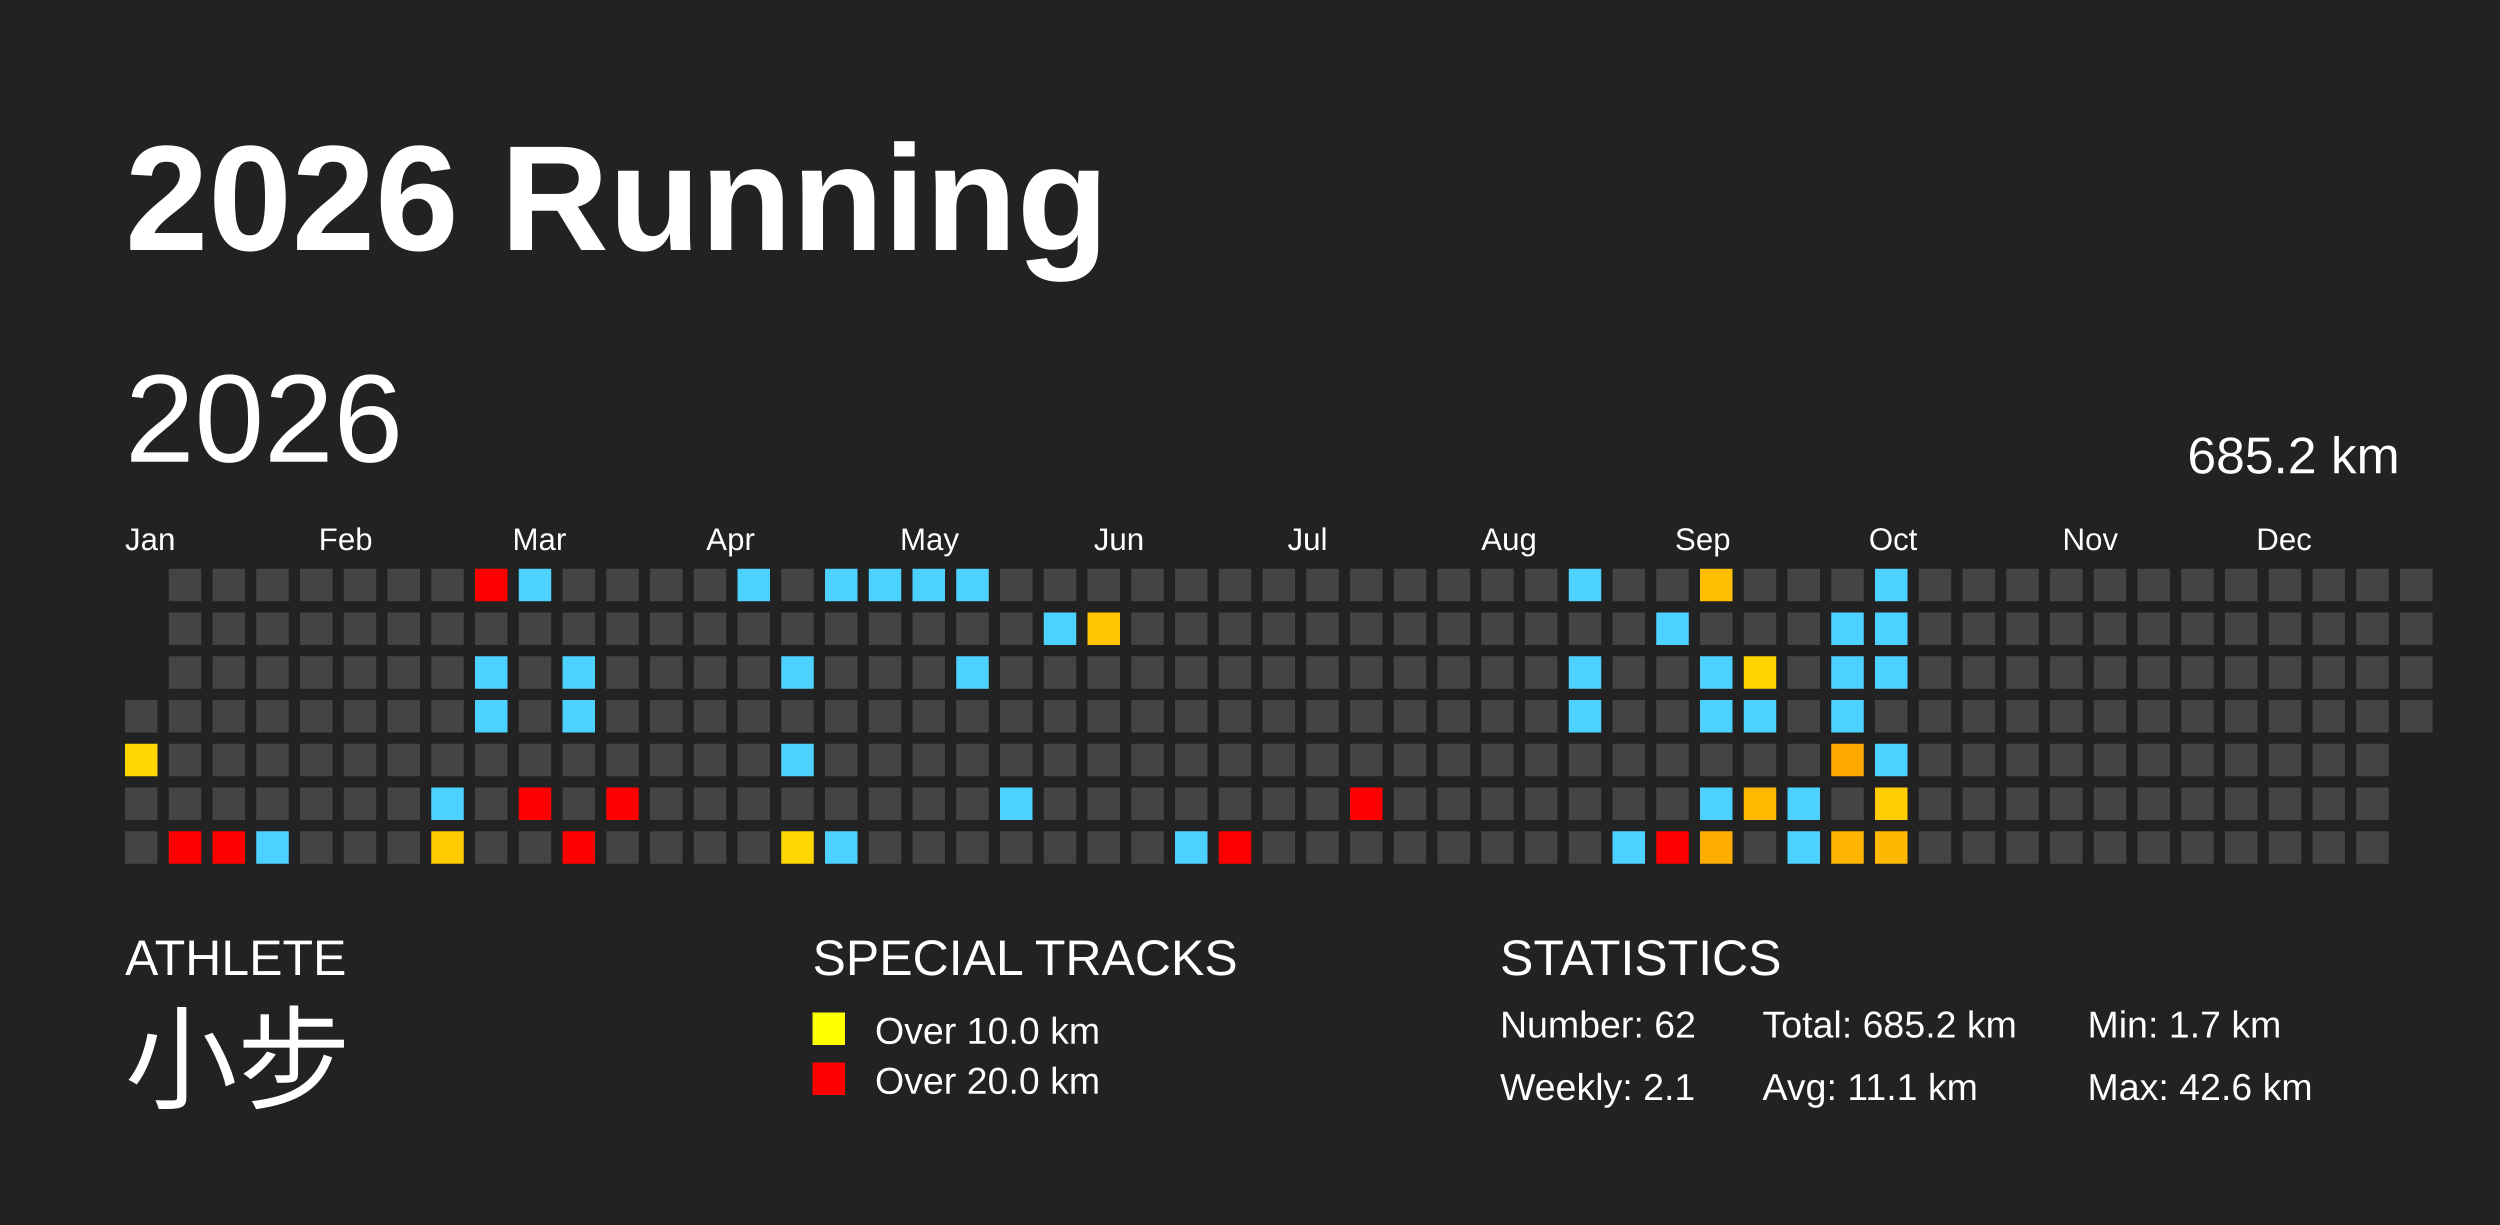
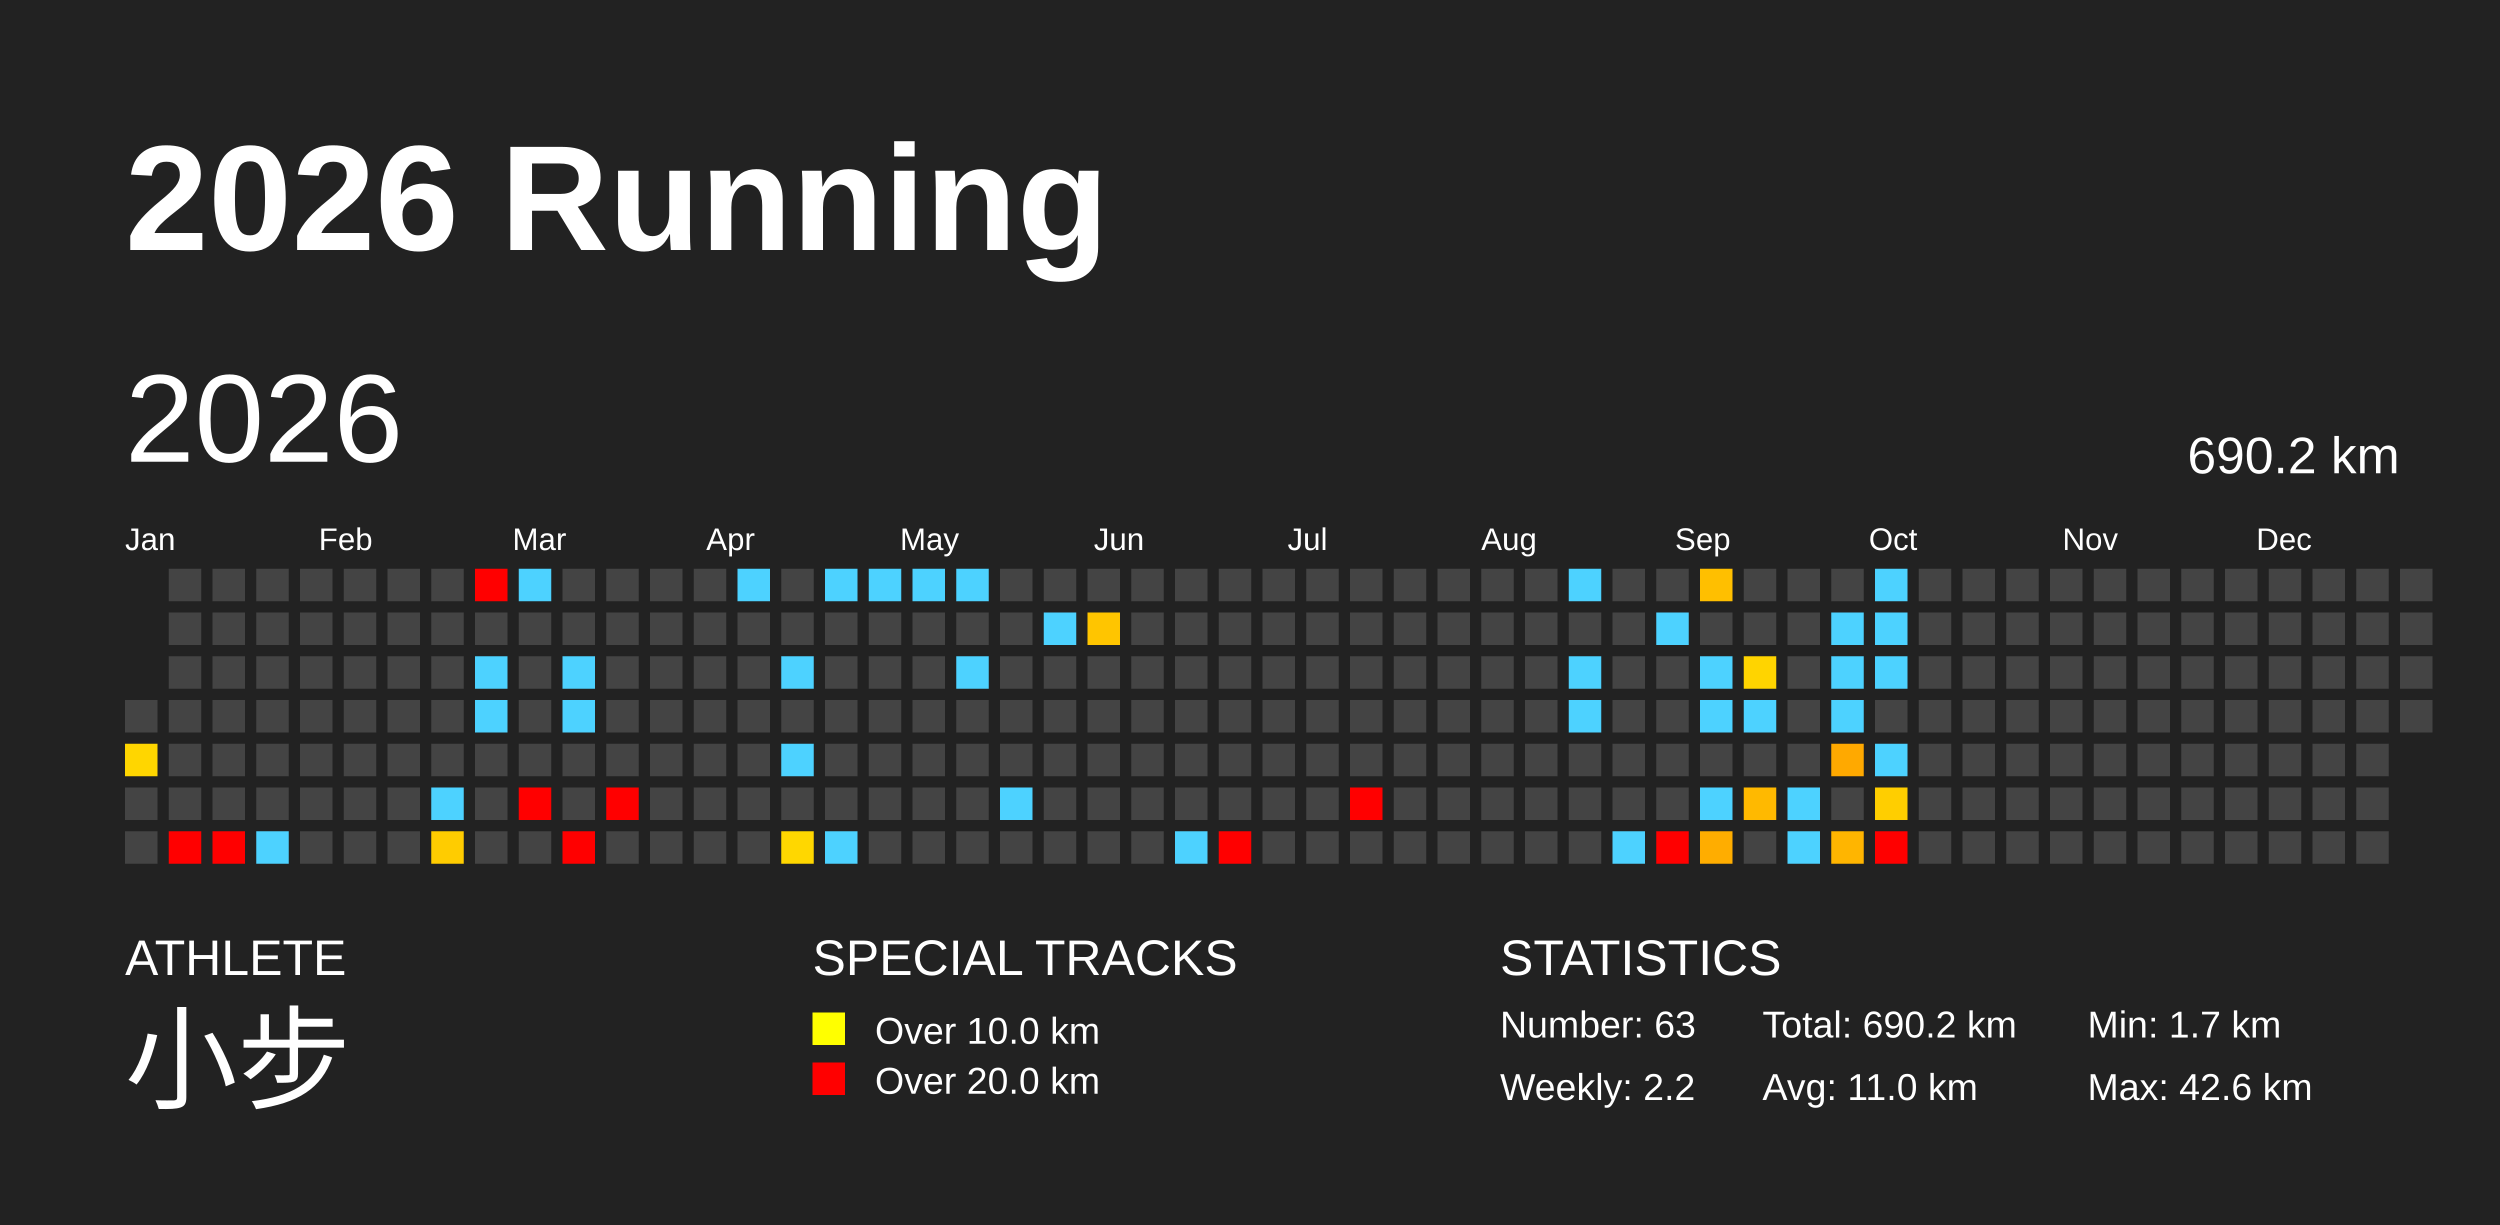
<svg xmlns="http://www.w3.org/2000/svg" baseProfile="full" height="98mm" version="1.1" viewBox="0,0,200,98" width="200mm">
  <defs />
  <rect fill="#222222" height="98" width="200" x="0" y="0" />
  <text fill="#FFFFFF" style="font-size:12px; font-family:Arial; font-weight:bold;" x="10" y="20">2026 Running</text>
  <text fill="#FFFFFF" style="font-size:4px; font-family:Arial" x="10" y="78">ATHLETE</text>
  <text fill="#FFFFFF" style="font-size:9px; font-family:Arial" x="10" y="88">小步</text>
  <text fill="#FFFFFF" style="font-size:4px; font-family:Arial" x="65" y="78">SPECIAL TRACKS</text>
  <rect fill="yellow" height="2.6" width="2.6" x="65" y="81" />
  <text fill="#FFFFFF" style="font-size:3px; font-family:Arial" x="70" y="83.5">Over 10.0 km</text>
  <rect fill="red" height="2.6" width="2.6" x="65" y="85" />
  <text fill="#FFFFFF" style="font-size:3px; font-family:Arial" x="70" y="87.5">Over 20.0 km</text>
  <text fill="#FFFFFF" style="font-size:4px; font-family:Arial" x="120" y="78">STATISTICS</text>
-   <text fill="#FFFFFF" style="font-size:3px; font-family:Arial" x="120" y="83">Number: 62</text>
-   <text fill="#FFFFFF" style="font-size:3px; font-family:Arial" x="120" y="88">Weekly: 2.1</text>
-   <text fill="#FFFFFF" style="font-size:3px; font-family:Arial" x="141" y="83">Total: 685.2 km</text>
-   <text fill="#FFFFFF" style="font-size:3px; font-family:Arial" x="141" y="88">Avg: 11.1 km</text>
+   <text fill="#FFFFFF" style="font-size:3px; font-family:Arial" x="120" y="83">Number: 63</text>
+   <text fill="#FFFFFF" style="font-size:3px; font-family:Arial" x="120" y="88">Weekly: 2.2</text>
+   <text fill="#FFFFFF" style="font-size:3px; font-family:Arial" x="141" y="83">Total: 690.2 km</text>
+   <text fill="#FFFFFF" style="font-size:3px; font-family:Arial" x="141" y="88">Avg: 11.0 km</text>
  <text fill="#FFFFFF" style="font-size:3px; font-family:Arial" x="167" y="83">Min: 1.7 km</text>
  <text fill="#FFFFFF" style="font-size:3px; font-family:Arial" x="167" y="88">Max: 42.6 km</text>
  <text dominant-baseline="hanging" fill="#FFFFFF" style="font-size:10.0px; font-family:Arial;" x="10" y="30">2026</text>
-   <text dominant-baseline="hanging" fill="#FFFFFF" style="font-size:4.125px; font-family:Arial;" x="175" y="35">685.2 km</text>
+   <text dominant-baseline="hanging" fill="#FFFFFF" style="font-size:4.125px; font-family:Arial;" x="175" y="35">690.2 km</text>
  <text fill="#FFFFFF" style="font-size:2.5px; font-family:Arial" x="10.0" y="44">Jan</text>
  <text fill="#FFFFFF" style="font-size:2.5px; font-family:Arial" x="25.5" y="44">Feb</text>
  <text fill="#FFFFFF" style="font-size:2.5px; font-family:Arial" x="41.0" y="44">Mar</text>
  <text fill="#FFFFFF" style="font-size:2.5px; font-family:Arial" x="56.5" y="44">Apr</text>
  <text fill="#FFFFFF" style="font-size:2.5px; font-family:Arial" x="72.0" y="44">May</text>
  <text fill="#FFFFFF" style="font-size:2.5px; font-family:Arial" x="87.5" y="44">Jun</text>
  <text fill="#FFFFFF" style="font-size:2.5px; font-family:Arial" x="103.0" y="44">Jul</text>
  <text fill="#FFFFFF" style="font-size:2.5px; font-family:Arial" x="118.5" y="44">Aug</text>
  <text fill="#FFFFFF" style="font-size:2.5px; font-family:Arial" x="134.0" y="44">Sep</text>
  <text fill="#FFFFFF" style="font-size:2.5px; font-family:Arial" x="149.5" y="44">Oct</text>
  <text fill="#FFFFFF" style="font-size:2.5px; font-family:Arial" x="165.0" y="44">Nov</text>
  <text fill="#FFFFFF" style="font-size:2.5px; font-family:Arial" x="180.5" y="44">Dec</text>
  <rect fill="#444444" height="2.6" width="2.6" x="10.0" y="56.0" />
  <rect fill="#ffd600" height="2.6" width="2.6" x="10.0" y="59.5" />
  <rect fill="#444444" height="2.6" width="2.6" x="10.0" y="63.0" />
  <rect fill="#444444" height="2.6" width="2.6" x="10.0" y="66.5" />
  <rect fill="#444444" height="2.6" width="2.6" x="13.5" y="45.5" />
  <rect fill="#444444" height="2.6" width="2.6" x="13.5" y="49.0" />
  <rect fill="#444444" height="2.6" width="2.6" x="13.5" y="52.5" />
  <rect fill="#444444" height="2.6" width="2.6" x="13.5" y="56.0" />
  <rect fill="#444444" height="2.6" width="2.6" x="13.5" y="59.5" />
  <rect fill="#444444" height="2.6" width="2.6" x="13.5" y="63.0" />
  <rect fill="red" height="2.6" width="2.6" x="13.5" y="66.5" />
  <rect fill="#444444" height="2.6" width="2.6" x="17.0" y="45.5" />
  <rect fill="#444444" height="2.6" width="2.6" x="17.0" y="49.0" />
  <rect fill="#444444" height="2.6" width="2.6" x="17.0" y="52.5" />
  <rect fill="#444444" height="2.6" width="2.6" x="17.0" y="56.0" />
  <rect fill="#444444" height="2.6" width="2.6" x="17.0" y="59.5" />
  <rect fill="#444444" height="2.6" width="2.6" x="17.0" y="63.0" />
  <rect fill="red" height="2.6" width="2.6" x="17.0" y="66.5" />
  <rect fill="#444444" height="2.6" width="2.6" x="20.5" y="45.5" />
  <rect fill="#444444" height="2.6" width="2.6" x="20.5" y="49.0" />
  <rect fill="#444444" height="2.6" width="2.6" x="20.5" y="52.5" />
  <rect fill="#444444" height="2.6" width="2.6" x="20.5" y="56.0" />
  <rect fill="#444444" height="2.6" width="2.6" x="20.5" y="59.5" />
  <rect fill="#444444" height="2.6" width="2.6" x="20.5" y="63.0" />
  <rect fill="#4dd2ff" height="2.6" width="2.6" x="20.5" y="66.5" />
  <rect fill="#444444" height="2.6" width="2.6" x="24.0" y="45.5" />
  <rect fill="#444444" height="2.6" width="2.6" x="24.0" y="49.0" />
  <rect fill="#444444" height="2.6" width="2.6" x="24.0" y="52.5" />
  <rect fill="#444444" height="2.6" width="2.6" x="24.0" y="56.0" />
  <rect fill="#444444" height="2.6" width="2.6" x="24.0" y="59.5" />
  <rect fill="#444444" height="2.6" width="2.6" x="24.0" y="63.0" />
  <rect fill="#444444" height="2.6" width="2.6" x="24.0" y="66.5" />
  <rect fill="#444444" height="2.6" width="2.6" x="27.5" y="45.5" />
  <rect fill="#444444" height="2.6" width="2.6" x="27.5" y="49.0" />
  <rect fill="#444444" height="2.6" width="2.6" x="27.5" y="52.5" />
  <rect fill="#444444" height="2.6" width="2.6" x="27.5" y="56.0" />
  <rect fill="#444444" height="2.6" width="2.6" x="27.5" y="59.5" />
  <rect fill="#444444" height="2.6" width="2.6" x="27.5" y="63.0" />
  <rect fill="#444444" height="2.6" width="2.6" x="27.5" y="66.5" />
  <rect fill="#444444" height="2.6" width="2.6" x="31.0" y="45.5" />
  <rect fill="#444444" height="2.6" width="2.6" x="31.0" y="49.0" />
  <rect fill="#444444" height="2.6" width="2.6" x="31.0" y="52.5" />
  <rect fill="#444444" height="2.6" width="2.6" x="31.0" y="56.0" />
  <rect fill="#444444" height="2.6" width="2.6" x="31.0" y="59.5" />
  <rect fill="#444444" height="2.6" width="2.6" x="31.0" y="63.0" />
  <rect fill="#444444" height="2.6" width="2.6" x="31.0" y="66.5" />
  <rect fill="#444444" height="2.6" width="2.6" x="34.5" y="45.5" />
  <rect fill="#444444" height="2.6" width="2.6" x="34.5" y="49.0" />
  <rect fill="#444444" height="2.6" width="2.6" x="34.5" y="52.5" />
  <rect fill="#444444" height="2.6" width="2.6" x="34.5" y="56.0" />
  <rect fill="#444444" height="2.6" width="2.6" x="34.5" y="59.5" />
  <rect fill="#4dd2ff" height="2.6" width="2.6" x="34.5" y="63.0" />
  <rect fill="#ffcc00" height="2.6" width="2.6" x="34.5" y="66.5" />
  <rect fill="red" height="2.6" width="2.6" x="38.0" y="45.5" />
  <rect fill="#444444" height="2.6" width="2.6" x="38.0" y="49.0" />
  <rect fill="#4dd2ff" height="2.6" width="2.6" x="38.0" y="52.5" />
  <rect fill="#4dd2ff" height="2.6" width="2.6" x="38.0" y="56.0" />
  <rect fill="#444444" height="2.6" width="2.6" x="38.0" y="59.5" />
  <rect fill="#444444" height="2.6" width="2.6" x="38.0" y="63.0" />
  <rect fill="#444444" height="2.6" width="2.6" x="38.0" y="66.5" />
  <rect fill="#4dd2ff" height="2.6" width="2.6" x="41.5" y="45.5" />
  <rect fill="#444444" height="2.6" width="2.6" x="41.5" y="49.0" />
  <rect fill="#444444" height="2.6" width="2.6" x="41.5" y="52.5" />
  <rect fill="#444444" height="2.6" width="2.6" x="41.5" y="56.0" />
  <rect fill="#444444" height="2.6" width="2.6" x="41.5" y="59.5" />
  <rect fill="red" height="2.6" width="2.6" x="41.5" y="63.0" />
  <rect fill="#444444" height="2.6" width="2.6" x="41.5" y="66.5" />
  <rect fill="#444444" height="2.6" width="2.6" x="45.0" y="45.5" />
  <rect fill="#444444" height="2.6" width="2.6" x="45.0" y="49.0" />
  <rect fill="#4dd2ff" height="2.6" width="2.6" x="45.0" y="52.5" />
  <rect fill="#4dd2ff" height="2.6" width="2.6" x="45.0" y="56.0" />
  <rect fill="#444444" height="2.6" width="2.6" x="45.0" y="59.5" />
  <rect fill="#444444" height="2.6" width="2.6" x="45.0" y="63.0" />
  <rect fill="red" height="2.6" width="2.6" x="45.0" y="66.5" />
  <rect fill="#444444" height="2.6" width="2.6" x="48.5" y="45.5" />
  <rect fill="#444444" height="2.6" width="2.6" x="48.5" y="49.0" />
  <rect fill="#444444" height="2.6" width="2.6" x="48.5" y="52.5" />
  <rect fill="#444444" height="2.6" width="2.6" x="48.5" y="56.0" />
  <rect fill="#444444" height="2.6" width="2.6" x="48.5" y="59.5" />
  <rect fill="red" height="2.6" width="2.6" x="48.5" y="63.0" />
  <rect fill="#444444" height="2.6" width="2.6" x="48.5" y="66.5" />
  <rect fill="#444444" height="2.6" width="2.6" x="52.0" y="45.5" />
  <rect fill="#444444" height="2.6" width="2.6" x="52.0" y="49.0" />
  <rect fill="#444444" height="2.6" width="2.6" x="52.0" y="52.5" />
  <rect fill="#444444" height="2.6" width="2.6" x="52.0" y="56.0" />
  <rect fill="#444444" height="2.6" width="2.6" x="52.0" y="59.5" />
  <rect fill="#444444" height="2.6" width="2.6" x="52.0" y="63.0" />
  <rect fill="#444444" height="2.6" width="2.6" x="52.0" y="66.5" />
  <rect fill="#444444" height="2.6" width="2.6" x="55.5" y="45.5" />
  <rect fill="#444444" height="2.6" width="2.6" x="55.5" y="49.0" />
  <rect fill="#444444" height="2.6" width="2.6" x="55.5" y="52.5" />
  <rect fill="#444444" height="2.6" width="2.6" x="55.5" y="56.0" />
  <rect fill="#444444" height="2.6" width="2.6" x="55.5" y="59.5" />
  <rect fill="#444444" height="2.6" width="2.6" x="55.5" y="63.0" />
  <rect fill="#444444" height="2.6" width="2.6" x="55.5" y="66.5" />
  <rect fill="#4dd2ff" height="2.6" width="2.6" x="59.0" y="45.5" />
  <rect fill="#444444" height="2.6" width="2.6" x="59.0" y="49.0" />
  <rect fill="#444444" height="2.6" width="2.6" x="59.0" y="52.5" />
  <rect fill="#444444" height="2.6" width="2.6" x="59.0" y="56.0" />
  <rect fill="#444444" height="2.6" width="2.6" x="59.0" y="59.5" />
  <rect fill="#444444" height="2.6" width="2.6" x="59.0" y="63.0" />
  <rect fill="#444444" height="2.6" width="2.6" x="59.0" y="66.5" />
  <rect fill="#444444" height="2.6" width="2.6" x="62.5" y="45.5" />
  <rect fill="#444444" height="2.6" width="2.6" x="62.5" y="49.0" />
  <rect fill="#4dd2ff" height="2.6" width="2.6" x="62.5" y="52.5" />
  <rect fill="#444444" height="2.6" width="2.6" x="62.5" y="56.0" />
  <rect fill="#4dd2ff" height="2.6" width="2.6" x="62.5" y="59.5" />
  <rect fill="#444444" height="2.6" width="2.6" x="62.5" y="63.0" />
  <rect fill="#ffd700" height="2.6" width="2.6" x="62.5" y="66.5" />
  <rect fill="#4dd2ff" height="2.6" width="2.6" x="66.0" y="45.5" />
  <rect fill="#444444" height="2.6" width="2.6" x="66.0" y="49.0" />
  <rect fill="#444444" height="2.6" width="2.6" x="66.0" y="52.5" />
  <rect fill="#444444" height="2.6" width="2.6" x="66.0" y="56.0" />
  <rect fill="#444444" height="2.6" width="2.6" x="66.0" y="59.5" />
  <rect fill="#444444" height="2.6" width="2.6" x="66.0" y="63.0" />
  <rect fill="#4dd2ff" height="2.6" width="2.6" x="66.0" y="66.5" />
  <rect fill="#4dd2ff" height="2.6" width="2.6" x="69.5" y="45.5" />
  <rect fill="#444444" height="2.6" width="2.6" x="69.5" y="49.0" />
  <rect fill="#444444" height="2.6" width="2.6" x="69.5" y="52.5" />
  <rect fill="#444444" height="2.6" width="2.6" x="69.5" y="56.0" />
  <rect fill="#444444" height="2.6" width="2.6" x="69.5" y="59.5" />
  <rect fill="#444444" height="2.6" width="2.6" x="69.5" y="63.0" />
  <rect fill="#444444" height="2.6" width="2.6" x="69.5" y="66.5" />
  <rect fill="#4dd2ff" height="2.6" width="2.6" x="73.0" y="45.5" />
  <rect fill="#444444" height="2.6" width="2.6" x="73.0" y="49.0" />
  <rect fill="#444444" height="2.6" width="2.6" x="73.0" y="52.5" />
  <rect fill="#444444" height="2.6" width="2.6" x="73.0" y="56.0" />
  <rect fill="#444444" height="2.6" width="2.6" x="73.0" y="59.5" />
  <rect fill="#444444" height="2.6" width="2.6" x="73.0" y="63.0" />
  <rect fill="#444444" height="2.6" width="2.6" x="73.0" y="66.5" />
  <rect fill="#4dd2ff" height="2.6" width="2.6" x="76.5" y="45.5" />
  <rect fill="#444444" height="2.6" width="2.6" x="76.5" y="49.0" />
  <rect fill="#4dd2ff" height="2.6" width="2.6" x="76.5" y="52.5" />
  <rect fill="#444444" height="2.6" width="2.6" x="76.5" y="56.0" />
  <rect fill="#444444" height="2.6" width="2.6" x="76.5" y="59.5" />
  <rect fill="#444444" height="2.6" width="2.6" x="76.5" y="63.0" />
  <rect fill="#444444" height="2.6" width="2.6" x="76.5" y="66.5" />
  <rect fill="#444444" height="2.6" width="2.6" x="80.0" y="45.5" />
  <rect fill="#444444" height="2.6" width="2.6" x="80.0" y="49.0" />
  <rect fill="#444444" height="2.6" width="2.6" x="80.0" y="52.5" />
  <rect fill="#444444" height="2.6" width="2.6" x="80.0" y="56.0" />
  <rect fill="#444444" height="2.6" width="2.6" x="80.0" y="59.5" />
  <rect fill="#4dd2ff" height="2.6" width="2.6" x="80.0" y="63.0" />
  <rect fill="#444444" height="2.6" width="2.6" x="80.0" y="66.5" />
  <rect fill="#444444" height="2.6" width="2.6" x="83.5" y="45.5" />
  <rect fill="#4dd2ff" height="2.6" width="2.6" x="83.5" y="49.0" />
  <rect fill="#444444" height="2.6" width="2.6" x="83.5" y="52.5" />
  <rect fill="#444444" height="2.6" width="2.6" x="83.5" y="56.0" />
  <rect fill="#444444" height="2.6" width="2.6" x="83.5" y="59.5" />
  <rect fill="#444444" height="2.6" width="2.6" x="83.5" y="63.0" />
  <rect fill="#444444" height="2.6" width="2.6" x="83.5" y="66.5" />
  <rect fill="#444444" height="2.6" width="2.6" x="87.0" y="45.5" />
  <rect fill="#ffc500" height="2.6" width="2.6" x="87.0" y="49.0" />
  <rect fill="#444444" height="2.6" width="2.6" x="87.0" y="52.5" />
  <rect fill="#444444" height="2.6" width="2.6" x="87.0" y="56.0" />
  <rect fill="#444444" height="2.6" width="2.6" x="87.0" y="59.5" />
  <rect fill="#444444" height="2.6" width="2.6" x="87.0" y="63.0" />
  <rect fill="#444444" height="2.6" width="2.6" x="87.0" y="66.5" />
  <rect fill="#444444" height="2.6" width="2.6" x="90.5" y="45.5" />
  <rect fill="#444444" height="2.6" width="2.6" x="90.5" y="49.0" />
  <rect fill="#444444" height="2.6" width="2.6" x="90.5" y="52.5" />
  <rect fill="#444444" height="2.6" width="2.6" x="90.5" y="56.0" />
  <rect fill="#444444" height="2.6" width="2.6" x="90.5" y="59.5" />
  <rect fill="#444444" height="2.6" width="2.6" x="90.5" y="63.0" />
  <rect fill="#444444" height="2.6" width="2.6" x="90.5" y="66.5" />
  <rect fill="#444444" height="2.6" width="2.6" x="94.0" y="45.5" />
  <rect fill="#444444" height="2.6" width="2.6" x="94.0" y="49.0" />
  <rect fill="#444444" height="2.6" width="2.6" x="94.0" y="52.5" />
  <rect fill="#444444" height="2.6" width="2.6" x="94.0" y="56.0" />
  <rect fill="#444444" height="2.6" width="2.6" x="94.0" y="59.5" />
  <rect fill="#444444" height="2.6" width="2.6" x="94.0" y="63.0" />
  <rect fill="#4dd2ff" height="2.6" width="2.6" x="94.0" y="66.5" />
  <rect fill="#444444" height="2.6" width="2.6" x="97.5" y="45.5" />
  <rect fill="#444444" height="2.6" width="2.6" x="97.5" y="49.0" />
  <rect fill="#444444" height="2.6" width="2.6" x="97.5" y="52.5" />
  <rect fill="#444444" height="2.6" width="2.6" x="97.5" y="56.0" />
  <rect fill="#444444" height="2.6" width="2.6" x="97.5" y="59.5" />
  <rect fill="#444444" height="2.6" width="2.6" x="97.5" y="63.0" />
  <rect fill="red" height="2.6" width="2.6" x="97.5" y="66.5" />
  <rect fill="#444444" height="2.6" width="2.6" x="101.0" y="45.5" />
  <rect fill="#444444" height="2.6" width="2.6" x="101.0" y="49.0" />
  <rect fill="#444444" height="2.6" width="2.6" x="101.0" y="52.5" />
  <rect fill="#444444" height="2.6" width="2.6" x="101.0" y="56.0" />
  <rect fill="#444444" height="2.6" width="2.6" x="101.0" y="59.5" />
  <rect fill="#444444" height="2.6" width="2.6" x="101.0" y="63.0" />
  <rect fill="#444444" height="2.6" width="2.6" x="101.0" y="66.5" />
  <rect fill="#444444" height="2.6" width="2.6" x="104.5" y="45.5" />
  <rect fill="#444444" height="2.6" width="2.6" x="104.5" y="49.0" />
  <rect fill="#444444" height="2.6" width="2.6" x="104.5" y="52.5" />
  <rect fill="#444444" height="2.6" width="2.6" x="104.5" y="56.0" />
  <rect fill="#444444" height="2.6" width="2.6" x="104.5" y="59.5" />
  <rect fill="#444444" height="2.6" width="2.6" x="104.5" y="63.0" />
  <rect fill="#444444" height="2.6" width="2.6" x="104.5" y="66.5" />
  <rect fill="#444444" height="2.6" width="2.6" x="108.0" y="45.5" />
  <rect fill="#444444" height="2.6" width="2.6" x="108.0" y="49.0" />
  <rect fill="#444444" height="2.6" width="2.6" x="108.0" y="52.5" />
  <rect fill="#444444" height="2.6" width="2.6" x="108.0" y="56.0" />
  <rect fill="#444444" height="2.6" width="2.6" x="108.0" y="59.5" />
  <rect fill="red" height="2.6" width="2.6" x="108.0" y="63.0" />
  <rect fill="#444444" height="2.6" width="2.6" x="108.0" y="66.5" />
  <rect fill="#444444" height="2.6" width="2.6" x="111.5" y="45.5" />
  <rect fill="#444444" height="2.6" width="2.6" x="111.5" y="49.0" />
  <rect fill="#444444" height="2.6" width="2.6" x="111.5" y="52.5" />
  <rect fill="#444444" height="2.6" width="2.6" x="111.5" y="56.0" />
  <rect fill="#444444" height="2.6" width="2.6" x="111.5" y="59.5" />
  <rect fill="#444444" height="2.6" width="2.6" x="111.5" y="63.0" />
  <rect fill="#444444" height="2.6" width="2.6" x="111.5" y="66.5" />
  <rect fill="#444444" height="2.6" width="2.6" x="115.0" y="45.5" />
  <rect fill="#444444" height="2.6" width="2.6" x="115.0" y="49.0" />
  <rect fill="#444444" height="2.6" width="2.6" x="115.0" y="52.5" />
  <rect fill="#444444" height="2.6" width="2.6" x="115.0" y="56.0" />
  <rect fill="#444444" height="2.6" width="2.6" x="115.0" y="59.5" />
  <rect fill="#444444" height="2.6" width="2.6" x="115.0" y="63.0" />
  <rect fill="#444444" height="2.6" width="2.6" x="115.0" y="66.5" />
  <rect fill="#444444" height="2.6" width="2.6" x="118.5" y="45.5" />
  <rect fill="#444444" height="2.6" width="2.6" x="118.5" y="49.0" />
  <rect fill="#444444" height="2.6" width="2.6" x="118.5" y="52.5" />
  <rect fill="#444444" height="2.6" width="2.6" x="118.5" y="56.0" />
  <rect fill="#444444" height="2.6" width="2.6" x="118.5" y="59.5" />
  <rect fill="#444444" height="2.6" width="2.6" x="118.5" y="63.0" />
  <rect fill="#444444" height="2.6" width="2.6" x="118.5" y="66.5" />
  <rect fill="#444444" height="2.6" width="2.6" x="122.0" y="45.5" />
  <rect fill="#444444" height="2.6" width="2.6" x="122.0" y="49.0" />
  <rect fill="#444444" height="2.6" width="2.6" x="122.0" y="52.5" />
  <rect fill="#444444" height="2.6" width="2.6" x="122.0" y="56.0" />
  <rect fill="#444444" height="2.6" width="2.6" x="122.0" y="59.5" />
  <rect fill="#444444" height="2.6" width="2.6" x="122.0" y="63.0" />
  <rect fill="#444444" height="2.6" width="2.6" x="122.0" y="66.5" />
  <rect fill="#4dd2ff" height="2.6" width="2.6" x="125.5" y="45.5" />
  <rect fill="#444444" height="2.6" width="2.6" x="125.5" y="49.0" />
  <rect fill="#4dd2ff" height="2.6" width="2.6" x="125.5" y="52.5" />
  <rect fill="#4dd2ff" height="2.6" width="2.6" x="125.5" y="56.0" />
  <rect fill="#444444" height="2.6" width="2.6" x="125.5" y="59.5" />
  <rect fill="#444444" height="2.6" width="2.6" x="125.5" y="63.0" />
  <rect fill="#444444" height="2.6" width="2.6" x="125.5" y="66.5" />
  <rect fill="#444444" height="2.6" width="2.6" x="129.0" y="45.5" />
  <rect fill="#444444" height="2.6" width="2.6" x="129.0" y="49.0" />
  <rect fill="#444444" height="2.6" width="2.6" x="129.0" y="52.5" />
  <rect fill="#444444" height="2.6" width="2.6" x="129.0" y="56.0" />
  <rect fill="#444444" height="2.6" width="2.6" x="129.0" y="59.5" />
  <rect fill="#444444" height="2.6" width="2.6" x="129.0" y="63.0" />
  <rect fill="#4dd2ff" height="2.6" width="2.6" x="129.0" y="66.5" />
  <rect fill="#444444" height="2.6" width="2.6" x="132.5" y="45.5" />
  <rect fill="#4dd2ff" height="2.6" width="2.6" x="132.5" y="49.0" />
  <rect fill="#444444" height="2.6" width="2.6" x="132.5" y="52.5" />
  <rect fill="#444444" height="2.6" width="2.6" x="132.5" y="56.0" />
  <rect fill="#444444" height="2.6" width="2.6" x="132.5" y="59.5" />
  <rect fill="#444444" height="2.6" width="2.6" x="132.5" y="63.0" />
  <rect fill="red" height="2.6" width="2.6" x="132.5" y="66.5" />
  <rect fill="#ffbf00" height="2.6" width="2.6" x="136.0" y="45.5" />
  <rect fill="#444444" height="2.6" width="2.6" x="136.0" y="49.0" />
  <rect fill="#4dd2ff" height="2.6" width="2.6" x="136.0" y="52.5" />
  <rect fill="#4dd2ff" height="2.6" width="2.6" x="136.0" y="56.0" />
  <rect fill="#444444" height="2.6" width="2.6" x="136.0" y="59.5" />
  <rect fill="#4dd2ff" height="2.6" width="2.6" x="136.0" y="63.0" />
  <rect fill="#ffad00" height="2.6" width="2.6" x="136.0" y="66.5" />
  <rect fill="#444444" height="2.6" width="2.6" x="139.5" y="45.5" />
  <rect fill="#444444" height="2.6" width="2.6" x="139.5" y="49.0" />
  <rect fill="#ffd400" height="2.6" width="2.6" x="139.5" y="52.5" />
  <rect fill="#4dd2ff" height="2.6" width="2.6" x="139.5" y="56.0" />
  <rect fill="#444444" height="2.6" width="2.6" x="139.5" y="59.5" />
  <rect fill="#ffb900" height="2.6" width="2.6" x="139.5" y="63.0" />
  <rect fill="#444444" height="2.6" width="2.6" x="139.5" y="66.5" />
  <rect fill="#444444" height="2.6" width="2.6" x="143.0" y="45.5" />
  <rect fill="#444444" height="2.6" width="2.6" x="143.0" y="49.0" />
  <rect fill="#444444" height="2.6" width="2.6" x="143.0" y="52.5" />
  <rect fill="#444444" height="2.6" width="2.6" x="143.0" y="56.0" />
  <rect fill="#444444" height="2.6" width="2.6" x="143.0" y="59.5" />
  <rect fill="#4dd2ff" height="2.6" width="2.6" x="143.0" y="63.0" />
  <rect fill="#4dd2ff" height="2.6" width="2.6" x="143.0" y="66.5" />
  <rect fill="#444444" height="2.6" width="2.6" x="146.5" y="45.5" />
  <rect fill="#4dd2ff" height="2.6" width="2.6" x="146.5" y="49.0" />
  <rect fill="#4dd2ff" height="2.6" width="2.6" x="146.5" y="52.5" />
  <rect fill="#4dd2ff" height="2.6" width="2.6" x="146.5" y="56.0" />
  <rect fill="#ffa900" height="2.6" width="2.6" x="146.5" y="59.5" />
  <rect fill="#444444" height="2.6" width="2.6" x="146.5" y="63.0" />
  <rect fill="#ffb500" height="2.6" width="2.6" x="146.5" y="66.5" />
  <rect fill="#4dd2ff" height="2.6" width="2.6" x="150.0" y="45.5" />
  <rect fill="#4dd2ff" height="2.6" width="2.6" x="150.0" y="49.0" />
  <rect fill="#4dd2ff" height="2.6" width="2.6" x="150.0" y="52.5" />
  <rect fill="#444444" height="2.6" width="2.6" x="150.0" y="56.0" />
  <rect fill="#4dd2ff" height="2.6" width="2.6" x="150.0" y="59.5" />
  <rect fill="#ffce00" height="2.6" width="2.6" x="150.0" y="63.0" />
-   <rect fill="#ffb800" height="2.6" width="2.6" x="150.0" y="66.5" />
+   <rect fill="red" height="2.6" width="2.6" x="150.0" y="66.5" />
  <rect fill="#444444" height="2.6" width="2.6" x="153.5" y="45.5" />
  <rect fill="#444444" height="2.6" width="2.6" x="153.5" y="49.0" />
  <rect fill="#444444" height="2.6" width="2.6" x="153.5" y="52.5" />
  <rect fill="#444444" height="2.6" width="2.6" x="153.5" y="56.0" />
  <rect fill="#444444" height="2.6" width="2.6" x="153.5" y="59.5" />
  <rect fill="#444444" height="2.6" width="2.6" x="153.5" y="63.0" />
  <rect fill="#444444" height="2.6" width="2.6" x="153.5" y="66.5" />
  <rect fill="#444444" height="2.6" width="2.6" x="157.0" y="45.5" />
  <rect fill="#444444" height="2.6" width="2.6" x="157.0" y="49.0" />
  <rect fill="#444444" height="2.6" width="2.6" x="157.0" y="52.5" />
  <rect fill="#444444" height="2.6" width="2.6" x="157.0" y="56.0" />
  <rect fill="#444444" height="2.6" width="2.6" x="157.0" y="59.5" />
  <rect fill="#444444" height="2.6" width="2.6" x="157.0" y="63.0" />
  <rect fill="#444444" height="2.6" width="2.6" x="157.0" y="66.5" />
  <rect fill="#444444" height="2.6" width="2.6" x="160.5" y="45.5" />
  <rect fill="#444444" height="2.6" width="2.6" x="160.5" y="49.0" />
  <rect fill="#444444" height="2.6" width="2.6" x="160.5" y="52.5" />
  <rect fill="#444444" height="2.6" width="2.6" x="160.5" y="56.0" />
  <rect fill="#444444" height="2.6" width="2.6" x="160.5" y="59.5" />
  <rect fill="#444444" height="2.6" width="2.6" x="160.5" y="63.0" />
  <rect fill="#444444" height="2.6" width="2.6" x="160.5" y="66.5" />
  <rect fill="#444444" height="2.6" width="2.6" x="164.0" y="45.5" />
  <rect fill="#444444" height="2.6" width="2.6" x="164.0" y="49.0" />
  <rect fill="#444444" height="2.6" width="2.6" x="164.0" y="52.5" />
  <rect fill="#444444" height="2.6" width="2.6" x="164.0" y="56.0" />
  <rect fill="#444444" height="2.6" width="2.6" x="164.0" y="59.5" />
  <rect fill="#444444" height="2.6" width="2.6" x="164.0" y="63.0" />
  <rect fill="#444444" height="2.6" width="2.6" x="164.0" y="66.5" />
  <rect fill="#444444" height="2.6" width="2.6" x="167.5" y="45.5" />
  <rect fill="#444444" height="2.6" width="2.6" x="167.5" y="49.0" />
  <rect fill="#444444" height="2.6" width="2.6" x="167.5" y="52.5" />
  <rect fill="#444444" height="2.6" width="2.6" x="167.5" y="56.0" />
  <rect fill="#444444" height="2.6" width="2.6" x="167.5" y="59.5" />
  <rect fill="#444444" height="2.6" width="2.6" x="167.5" y="63.0" />
  <rect fill="#444444" height="2.6" width="2.6" x="167.5" y="66.5" />
  <rect fill="#444444" height="2.6" width="2.6" x="171.0" y="45.5" />
  <rect fill="#444444" height="2.6" width="2.6" x="171.0" y="49.0" />
  <rect fill="#444444" height="2.6" width="2.6" x="171.0" y="52.5" />
  <rect fill="#444444" height="2.6" width="2.6" x="171.0" y="56.0" />
  <rect fill="#444444" height="2.6" width="2.6" x="171.0" y="59.5" />
  <rect fill="#444444" height="2.6" width="2.6" x="171.0" y="63.0" />
  <rect fill="#444444" height="2.6" width="2.6" x="171.0" y="66.5" />
  <rect fill="#444444" height="2.6" width="2.6" x="174.5" y="45.5" />
  <rect fill="#444444" height="2.6" width="2.6" x="174.5" y="49.0" />
  <rect fill="#444444" height="2.6" width="2.6" x="174.5" y="52.5" />
  <rect fill="#444444" height="2.6" width="2.6" x="174.5" y="56.0" />
  <rect fill="#444444" height="2.6" width="2.6" x="174.5" y="59.5" />
  <rect fill="#444444" height="2.6" width="2.6" x="174.5" y="63.0" />
  <rect fill="#444444" height="2.6" width="2.6" x="174.5" y="66.5" />
  <rect fill="#444444" height="2.6" width="2.6" x="178.0" y="45.5" />
  <rect fill="#444444" height="2.6" width="2.6" x="178.0" y="49.0" />
  <rect fill="#444444" height="2.6" width="2.6" x="178.0" y="52.5" />
  <rect fill="#444444" height="2.6" width="2.6" x="178.0" y="56.0" />
  <rect fill="#444444" height="2.6" width="2.6" x="178.0" y="59.5" />
  <rect fill="#444444" height="2.6" width="2.6" x="178.0" y="63.0" />
  <rect fill="#444444" height="2.6" width="2.6" x="178.0" y="66.5" />
  <rect fill="#444444" height="2.6" width="2.6" x="181.5" y="45.5" />
  <rect fill="#444444" height="2.6" width="2.6" x="181.5" y="49.0" />
  <rect fill="#444444" height="2.6" width="2.6" x="181.5" y="52.5" />
  <rect fill="#444444" height="2.6" width="2.6" x="181.5" y="56.0" />
  <rect fill="#444444" height="2.6" width="2.6" x="181.5" y="59.5" />
  <rect fill="#444444" height="2.6" width="2.6" x="181.5" y="63.0" />
  <rect fill="#444444" height="2.6" width="2.6" x="181.5" y="66.5" />
  <rect fill="#444444" height="2.6" width="2.6" x="185.0" y="45.5" />
  <rect fill="#444444" height="2.6" width="2.6" x="185.0" y="49.0" />
  <rect fill="#444444" height="2.6" width="2.6" x="185.0" y="52.5" />
  <rect fill="#444444" height="2.6" width="2.6" x="185.0" y="56.0" />
  <rect fill="#444444" height="2.6" width="2.6" x="185.0" y="59.5" />
  <rect fill="#444444" height="2.6" width="2.6" x="185.0" y="63.0" />
  <rect fill="#444444" height="2.6" width="2.6" x="185.0" y="66.5" />
  <rect fill="#444444" height="2.6" width="2.6" x="188.5" y="45.5" />
  <rect fill="#444444" height="2.6" width="2.6" x="188.5" y="49.0" />
  <rect fill="#444444" height="2.6" width="2.6" x="188.5" y="52.5" />
  <rect fill="#444444" height="2.6" width="2.6" x="188.5" y="56.0" />
  <rect fill="#444444" height="2.6" width="2.6" x="188.5" y="59.5" />
  <rect fill="#444444" height="2.6" width="2.6" x="188.5" y="63.0" />
  <rect fill="#444444" height="2.6" width="2.6" x="188.5" y="66.5" />
  <rect fill="#444444" height="2.6" width="2.6" x="192.0" y="45.5" />
  <rect fill="#444444" height="2.6" width="2.6" x="192.0" y="49.0" />
  <rect fill="#444444" height="2.6" width="2.6" x="192.0" y="52.5" />
  <rect fill="#444444" height="2.6" width="2.6" x="192.0" y="56.0" />
</svg>
